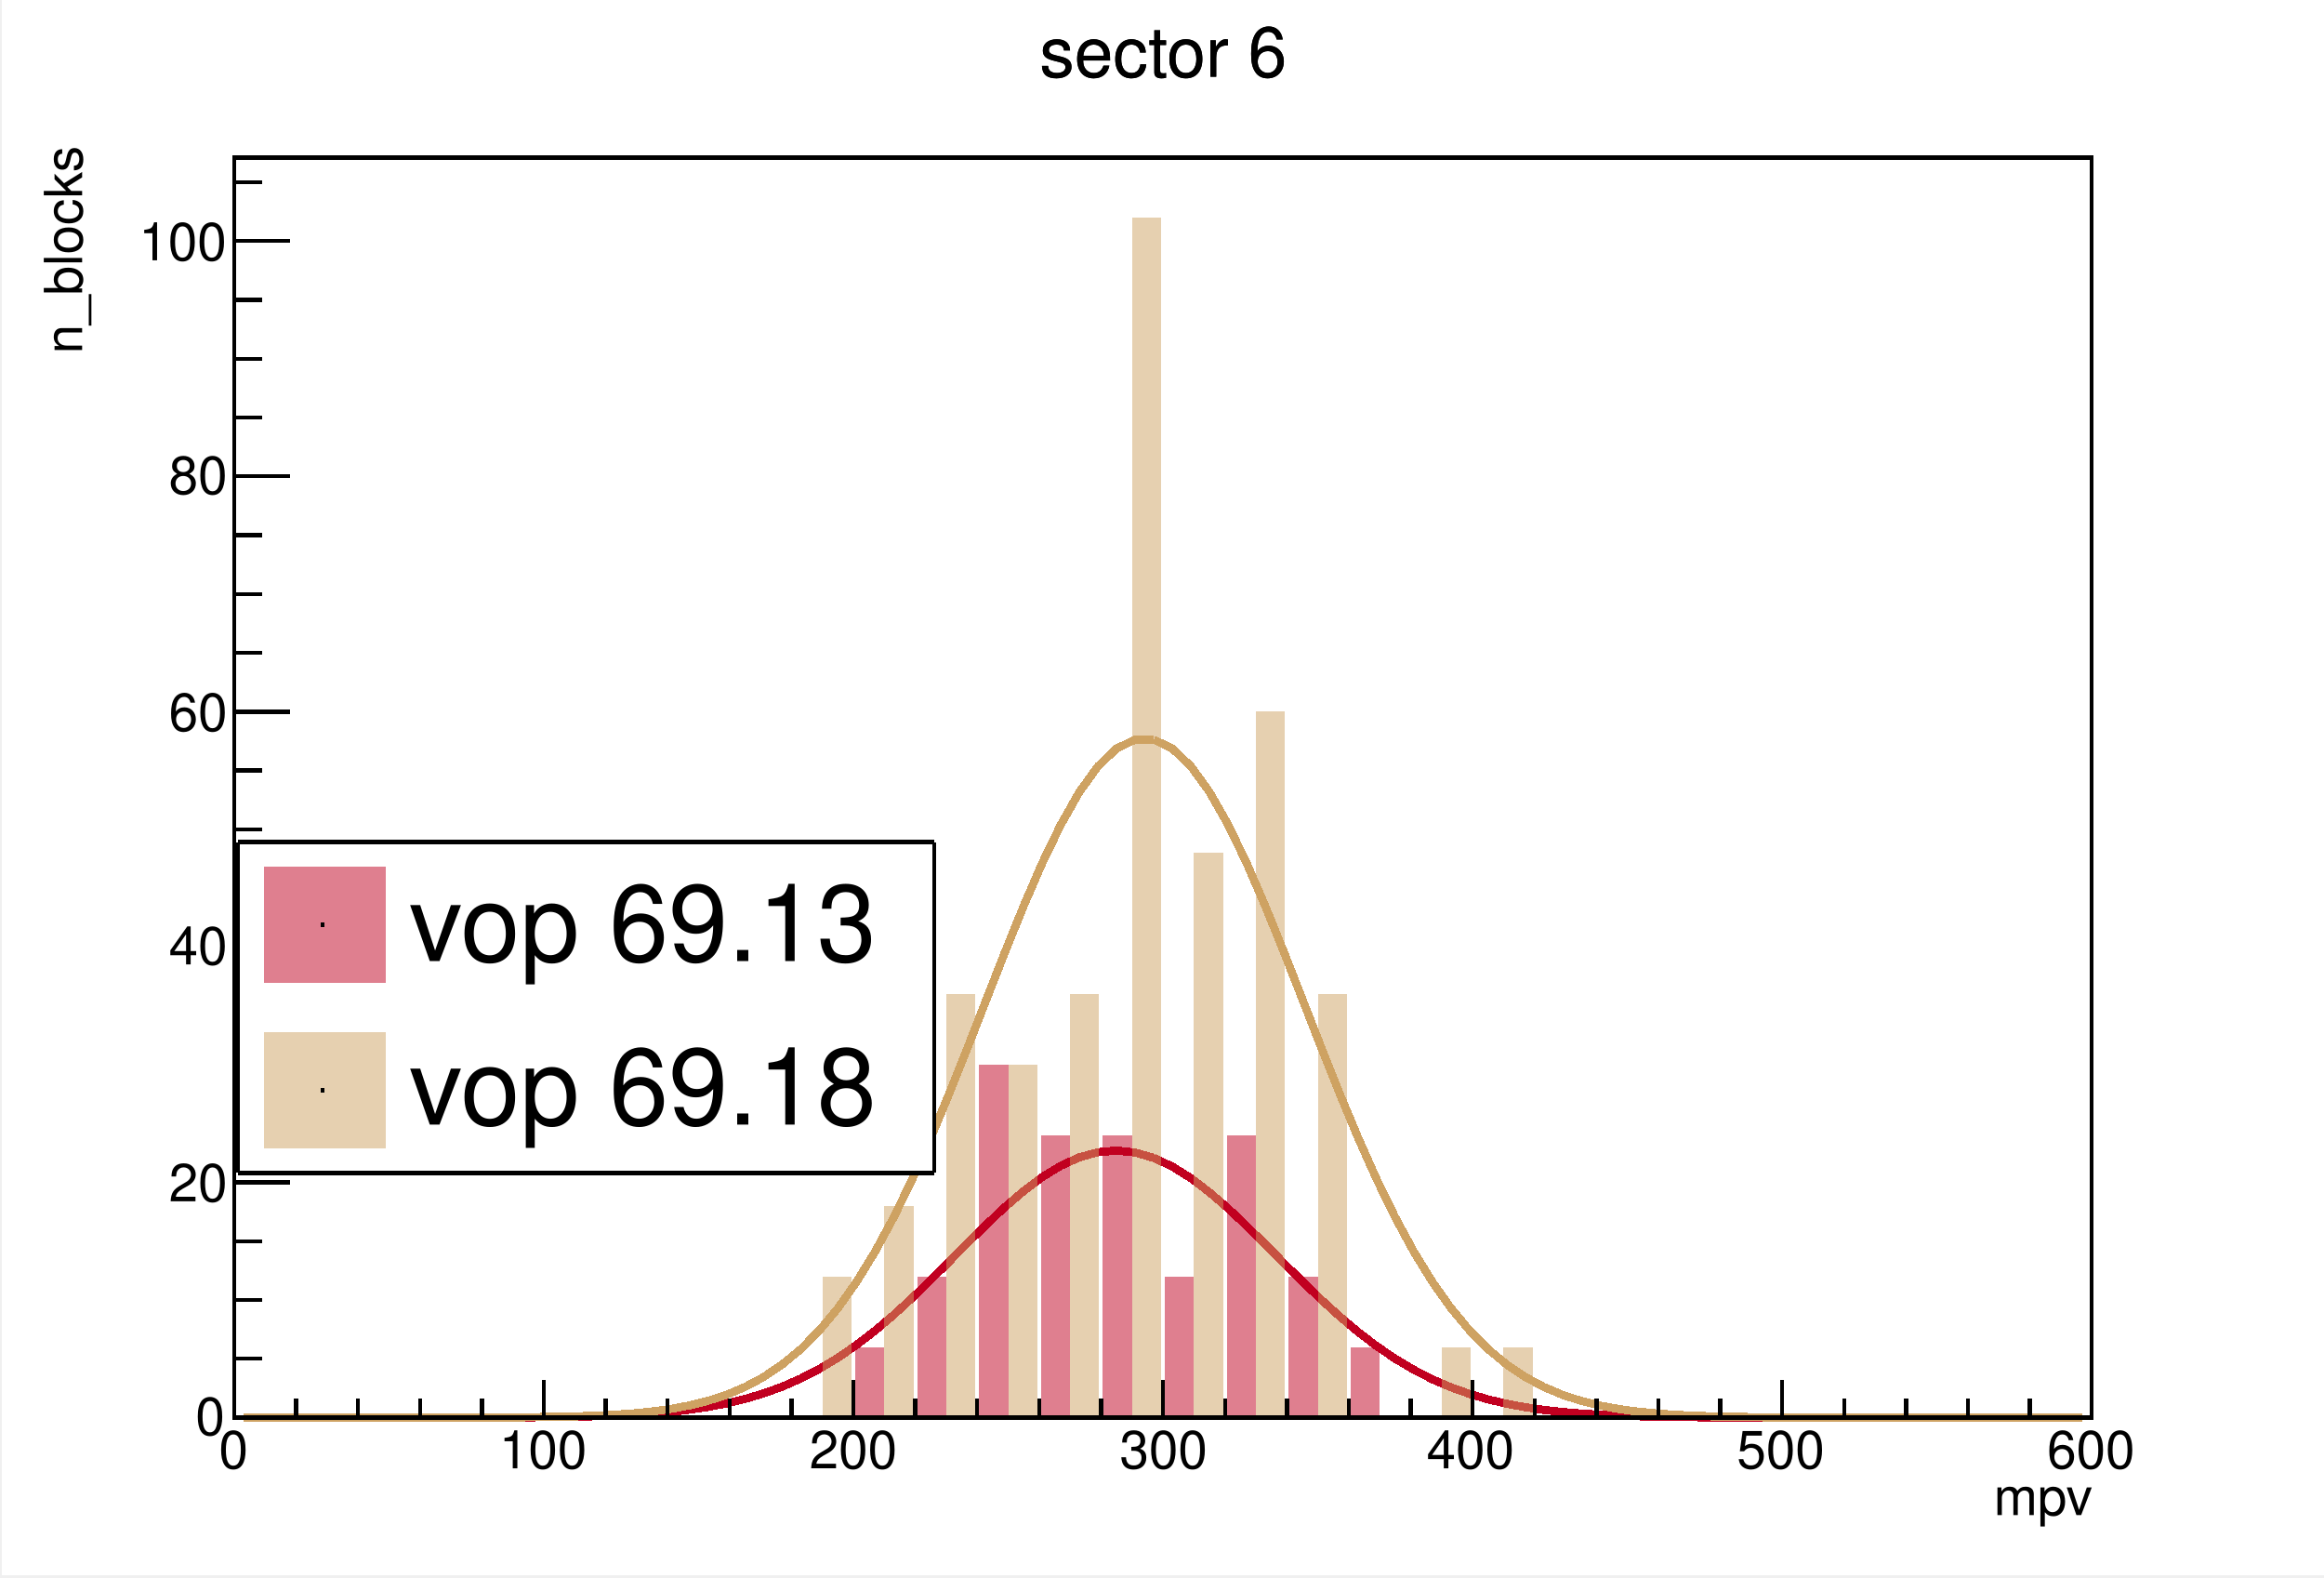
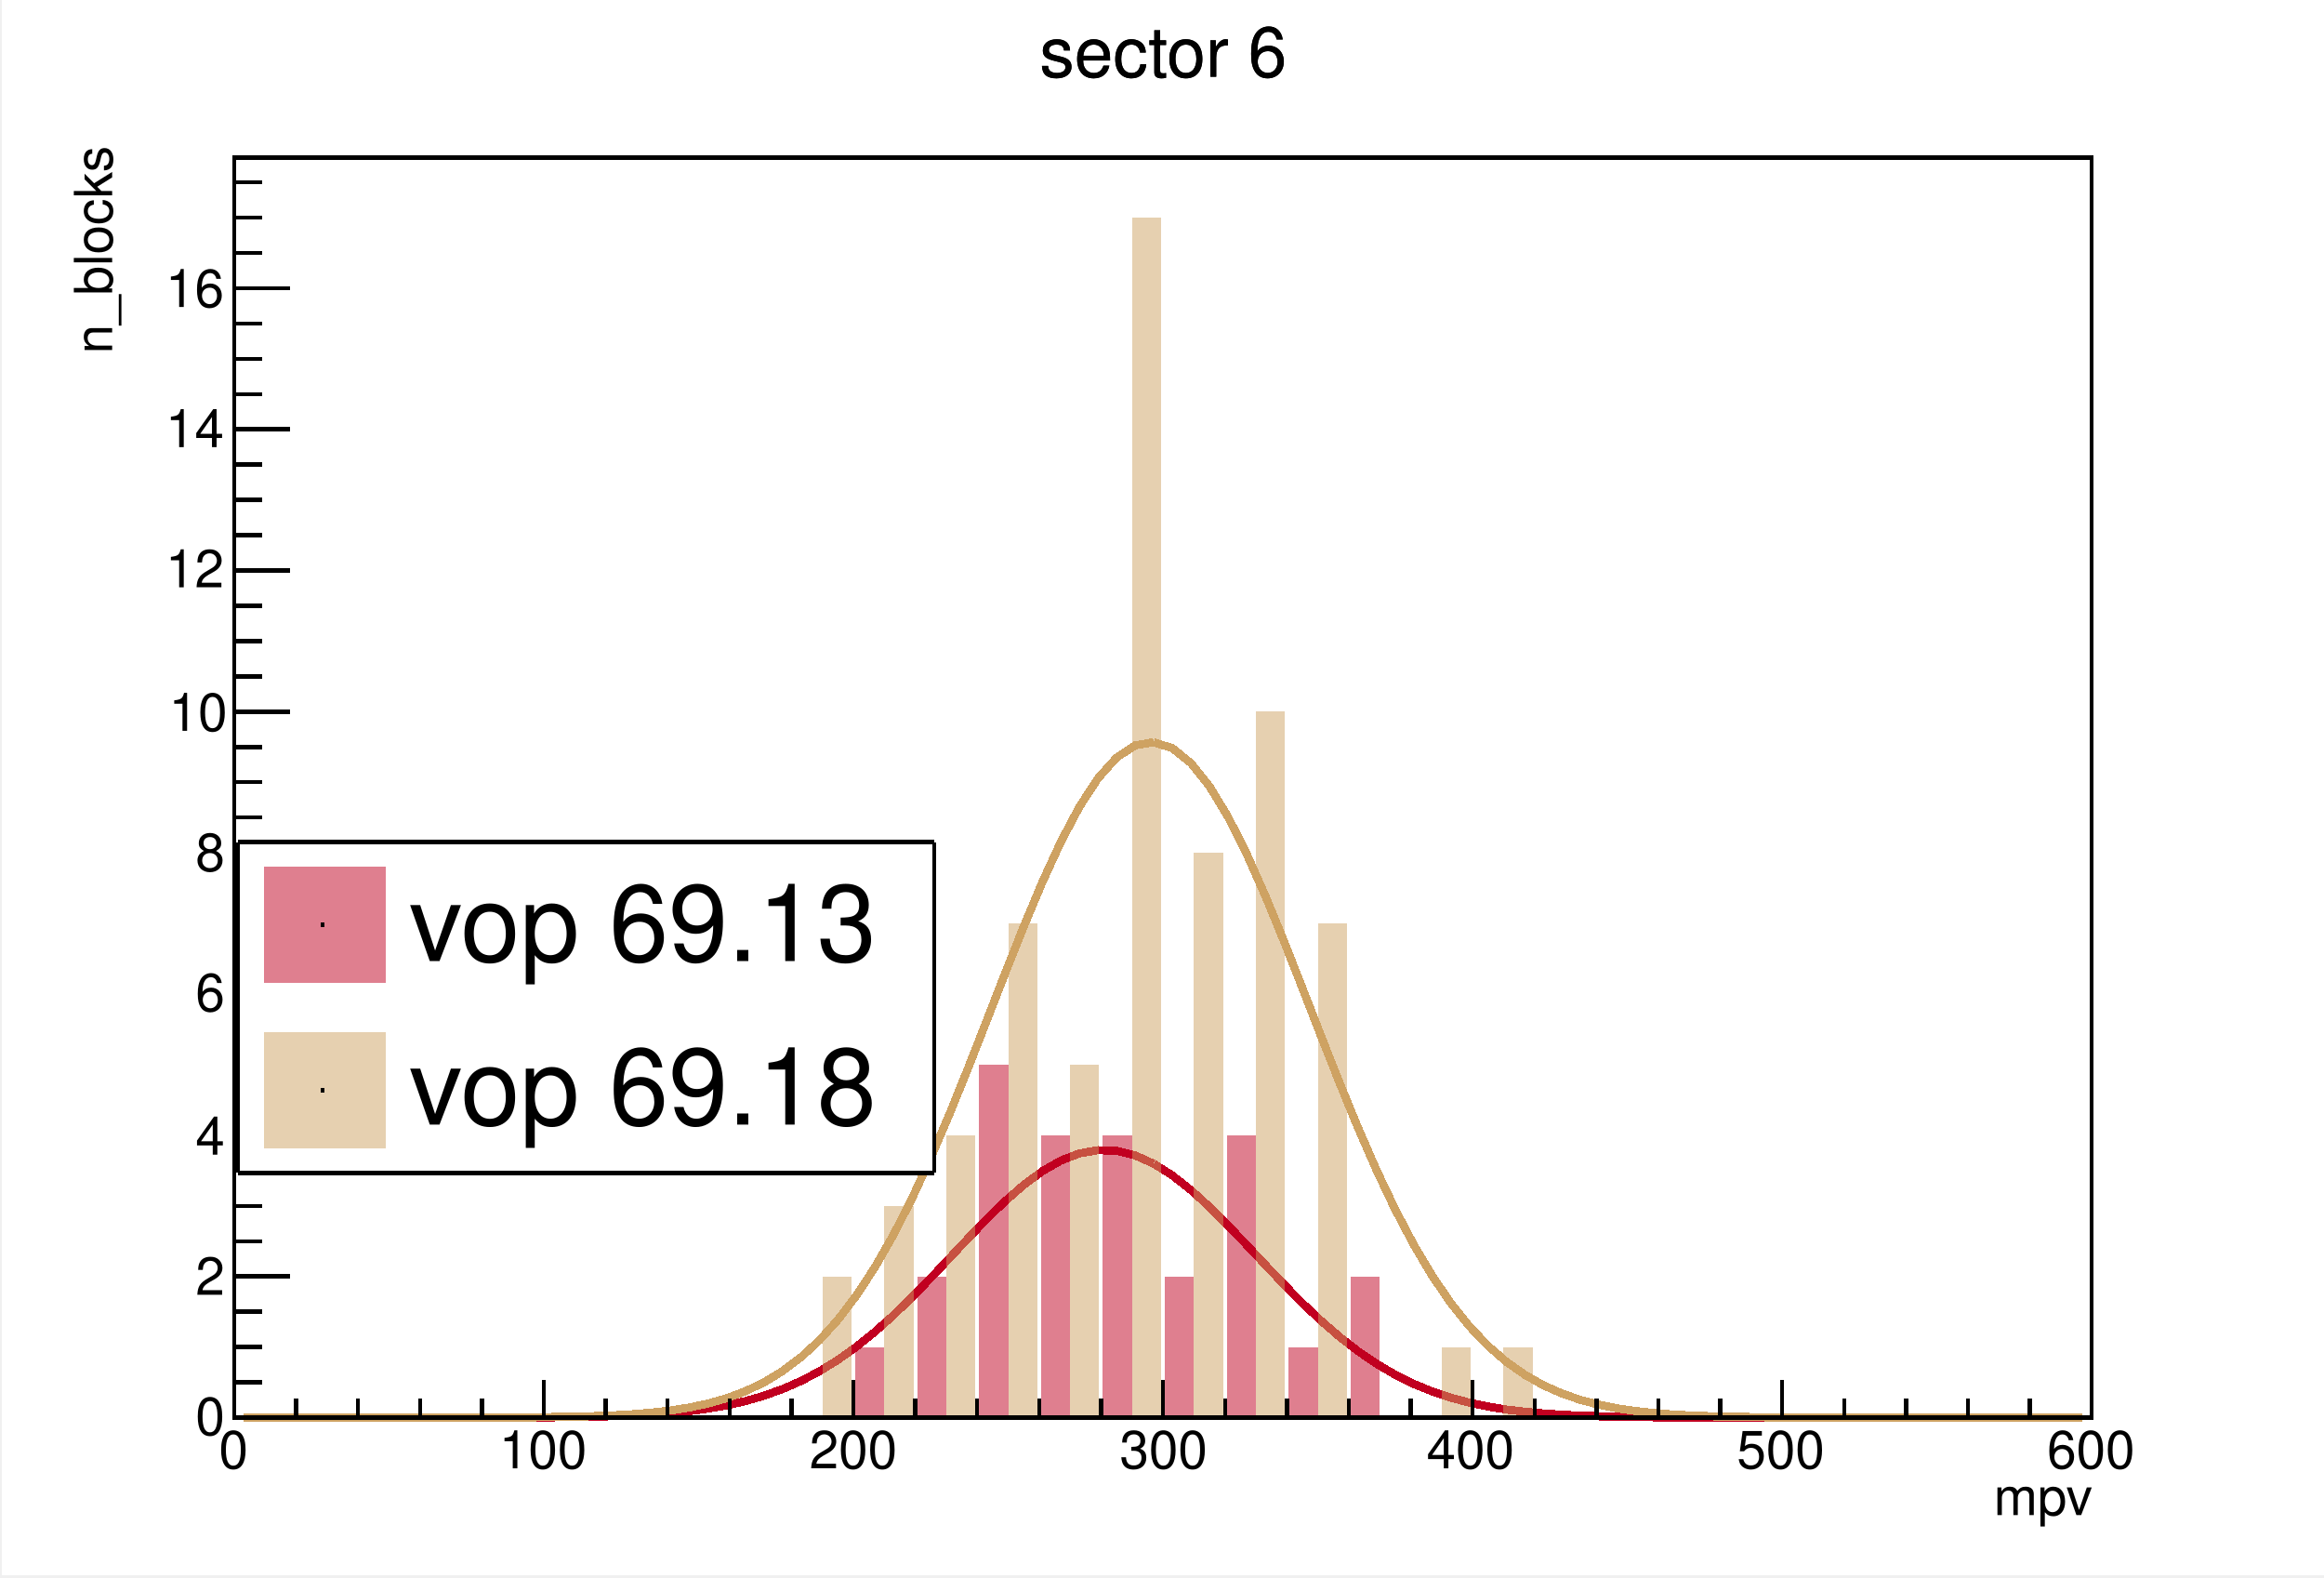
<svg xmlns="http://www.w3.org/2000/svg" width="567.429" height="384.969" viewBox="0 0 567.429 384.969" shape-rendering="crispEdges">
  <defs>
</defs>
  <rect x="0.5" y="0" width="566.929" height="384.469" fill="white" />
  <rect x="57.193" y="38.447" width="453.543" height="307.575" fill="white" />
  <rect x="57.193" y="38.447" width="453.543" height="307.575" fill="none" stroke="black" />
  <path d="M57.193,346.022h 453.543" fill="none" stroke="#000099" />
  <path d="M57.193,346.022h 453.543" fill="none" stroke="black" />
  <path d="M57.193,336.795v 9.227" fill="none" stroke="black" />
  <path d="M72.311,341.409v 4.614" fill="none" stroke="black" />
  <path d="M87.429,341.409v 4.614" fill="none" stroke="black" />
  <path d="M102.547,341.409v 4.614" fill="none" stroke="black" />
  <path d="M117.665,341.409v 4.614" fill="none" stroke="black" />
  <path d="M132.783,336.795v 9.227" fill="none" stroke="black" />
  <path d="M147.902,341.409v 4.614" fill="none" stroke="black" />
  <path d="M163.02,341.409v 4.614" fill="none" stroke="black" />
  <path d="M178.138,341.409v 4.614" fill="none" stroke="black" />
  <path d="M193.256,341.409v 4.614" fill="none" stroke="black" />
  <path d="M208.374,336.795v 9.227" fill="none" stroke="black" />
  <path d="M223.492,341.409v 4.614" fill="none" stroke="black" />
  <path d="M238.61,341.409v 4.614" fill="none" stroke="black" />
  <path d="M253.728,341.409v 4.614" fill="none" stroke="black" />
  <path d="M268.846,341.409v 4.614" fill="none" stroke="black" />
  <path d="M283.965,336.795v 9.227" fill="none" stroke="black" />
  <path d="M299.083,341.409v 4.614" fill="none" stroke="black" />
  <path d="M314.201,341.409v 4.614" fill="none" stroke="black" />
  <path d="M329.319,341.409v 4.614" fill="none" stroke="black" />
  <path d="M344.437,341.409v 4.614" fill="none" stroke="black" />
  <path d="M359.555,336.795v 9.227" fill="none" stroke="black" />
  <path d="M374.673,341.409v 4.614" fill="none" stroke="black" />
  <path d="M389.791,341.409v 4.614" fill="none" stroke="black" />
  <path d="M404.909,341.409v 4.614" fill="none" stroke="black" />
  <path d="M420.028,341.409v 4.614" fill="none" stroke="black" />
  <path d="M435.146,336.795v 9.227" fill="none" stroke="black" />
  <path d="M450.264,341.409v 4.614" fill="none" stroke="black" />
  <path d="M465.382,341.409v 4.614" fill="none" stroke="black" />
  <path d="M480.5,341.409v 4.614" fill="none" stroke="black" />
  <path d="M495.618,341.409v 4.614" fill="none" stroke="black" />
  <path d="M510.736,336.795v 9.227" fill="none" stroke="black" />
  <text xml:space="preserve" x="53.446" y="358.403" fill="black" font-size="12.845" font-family="Helvetica">0</text>
  <text xml:space="preserve" x="121.868" y="358.403" fill="black" font-size="12.845" font-family="Helvetica">100</text>
  <text xml:space="preserve" x="197.622" y="358.403" fill="black" font-size="12.845" font-family="Helvetica">200</text>
  <text xml:space="preserve" x="273.375" y="358.403" fill="black" font-size="12.845" font-family="Helvetica">300</text>
  <text xml:space="preserve" x="348.314" y="358.403" fill="black" font-size="12.845" font-family="Helvetica">400</text>
  <text xml:space="preserve" x="424.068" y="358.403" fill="black" font-size="12.845" font-family="Helvetica">500</text>
  <text xml:space="preserve" x="499.821" y="358.403" fill="black" font-size="12.845" font-family="Helvetica">600</text>
  <text xml:space="preserve" x="486.788" y="369.807" fill="black" font-size="12.845" font-family="Helvetica">mpv</text>
  <path d="M57.193,346.022v -307.575" fill="none" stroke="black" />
  <path d="M70.799,346.022h -13.606" fill="none" stroke="black" />
-   <path d="M63.996,331.663h -6.803" fill="none" stroke="black" />
-   <path d="M63.996,317.304h -6.803" fill="none" stroke="black" />
+   <path d="M63.996,337.407h -6.803" fill="none" stroke="black" />
+   <path d="M63.996,328.791h -6.803" fill="none" stroke="black" />
+   <path d="M63.996,320.176h -6.803" fill="none" stroke="black" />
+   <path d="M70.799,311.56h -13.606" fill="none" stroke="black" />
  <path d="M63.996,302.944h -6.803" fill="none" stroke="black" />
-   <path d="M70.799,288.585h -13.606" fill="none" stroke="black" />
-   <path d="M63.996,274.226h -6.803" fill="none" stroke="black" />
+   <path d="M63.996,294.329h -6.803" fill="none" stroke="black" />
+   <path d="M63.996,285.713h -6.803" fill="none" stroke="black" />
+   <path d="M70.799,277.098h -13.606" fill="none" stroke="black" />
+   <path d="M63.996,268.482h -6.803" fill="none" stroke="black" />
  <path d="M63.996,259.867h -6.803" fill="none" stroke="black" />
-   <path d="M63.996,245.507h -6.803" fill="none" stroke="black" />
-   <path d="M70.799,231.148h -13.606" fill="none" stroke="black" />
+   <path d="M63.996,251.251h -6.803" fill="none" stroke="black" />
+   <path d="M70.799,242.636h -13.606" fill="none" stroke="black" />
+   <path d="M63.996,234.02h -6.803" fill="none" stroke="black" />
+   <path d="M63.996,225.404h -6.803" fill="none" stroke="black" />
  <path d="M63.996,216.789h -6.803" fill="none" stroke="black" />
-   <path d="M63.996,202.43h -6.803" fill="none" stroke="black" />
-   <path d="M63.996,188.07h -6.803" fill="none" stroke="black" />
+   <path d="M70.799,208.173h -13.606" fill="none" stroke="black" />
+   <path d="M63.996,199.558h -6.803" fill="none" stroke="black" />
+   <path d="M63.996,190.942h -6.803" fill="none" stroke="black" />
+   <path d="M63.996,182.327h -6.803" fill="none" stroke="black" />
  <path d="M70.799,173.711h -13.606" fill="none" stroke="black" />
-   <path d="M63.996,159.352h -6.803" fill="none" stroke="black" />
-   <path d="M63.996,144.993h -6.803" fill="none" stroke="black" />
+   <path d="M63.996,165.096h -6.803" fill="none" stroke="black" />
+   <path d="M63.996,156.48h -6.803" fill="none" stroke="black" />
+   <path d="M63.996,147.864h -6.803" fill="none" stroke="black" />
+   <path d="M70.799,139.249h -13.606" fill="none" stroke="black" />
  <path d="M63.996,130.633h -6.803" fill="none" stroke="black" />
-   <path d="M70.799,116.274h -13.606" fill="none" stroke="black" />
-   <path d="M63.996,101.915h -6.803" fill="none" stroke="black" />
+   <path d="M63.996,122.018h -6.803" fill="none" stroke="black" />
+   <path d="M63.996,113.402h -6.803" fill="none" stroke="black" />
+   <path d="M70.799,104.787h -13.606" fill="none" stroke="black" />
+   <path d="M63.996,96.171h -6.803" fill="none" stroke="black" />
  <path d="M63.996,87.556h -6.803" fill="none" stroke="black" />
-   <path d="M63.996,73.196h -6.803" fill="none" stroke="black" />
-   <path d="M70.799,58.837h -13.606" fill="none" stroke="black" />
-   <path d="M70.799,58.837h -13.606" fill="none" stroke="black" />
+   <path d="M63.996,78.94h -6.803" fill="none" stroke="black" />
+   <path d="M70.799,70.325h -13.606" fill="none" stroke="black" />
+   <path d="M70.799,70.325h -13.606" fill="none" stroke="black" />
+   <path d="M63.996,61.709h -6.803" fill="none" stroke="black" />
+   <path d="M63.996,53.093h -6.803" fill="none" stroke="black" />
  <path d="M63.996,44.478h -6.803" fill="none" stroke="black" />
  <text xml:space="preserve" x="47.744" y="350.258" fill="black" font-size="12.845" font-family="Helvetica">0</text>
-   <text xml:space="preserve" x="41.228" y="293.239" fill="black" font-size="12.845" font-family="Helvetica">20</text>
-   <text xml:space="preserve" x="41.228" y="235.406" fill="black" font-size="12.845" font-family="Helvetica">40</text>
-   <text xml:space="preserve" x="41.228" y="178.387" fill="black" font-size="12.845" font-family="Helvetica">60</text>
-   <text xml:space="preserve" x="41.228" y="120.554" fill="black" font-size="12.845" font-family="Helvetica">80</text>
-   <text xml:space="preserve" x="33.897" y="63.535" fill="black" font-size="12.845" font-family="Helvetica">100</text>
-   <g transform="rotate(-90,20.0493,86.3427)">
-     <text xml:space="preserve" x="20.049" y="86.343" fill="black" font-size="12.845" font-family="Helvetica">n_blocks</text>
+   <text xml:space="preserve" x="47.744" y="316.047" fill="black" font-size="12.845" font-family="Helvetica">2</text>
+   <text xml:space="preserve" x="47.744" y="281.835" fill="black" font-size="12.845" font-family="Helvetica">4</text>
+   <text xml:space="preserve" x="47.744" y="246.81" fill="black" font-size="12.845" font-family="Helvetica">6</text>
+   <text xml:space="preserve" x="47.744" y="212.598" fill="black" font-size="12.845" font-family="Helvetica">8</text>
+   <text xml:space="preserve" x="41.228" y="178.387" fill="black" font-size="12.845" font-family="Helvetica">10</text>
+   <text xml:space="preserve" x="40.413" y="143.361" fill="black" font-size="12.845" font-family="Helvetica">12</text>
+   <text xml:space="preserve" x="40.413" y="109.15" fill="black" font-size="12.845" font-family="Helvetica">14</text>
+   <text xml:space="preserve" x="40.413" y="74.939" fill="black" font-size="12.845" font-family="Helvetica">16</text>
+   <g transform="rotate(-90,27.3803,86.3427)">
+     <text xml:space="preserve" x="27.38" y="86.343" fill="black" font-size="12.845" font-family="Helvetica">n_blocks</text>
  </g>
  <text xml:space="preserve" x="253.826" y="18.735" fill="black" font-size="16.99" font-family="Helvetica">sector 6</text>
  <rect x="57.647" y="346.022" width="7.106" height="0" fill="#c10020" fill-opacity="0.50" stroke-opacity="0.50" />
  <rect x="72.765" y="346.022" width="7.106" height="0" fill="#c10020" fill-opacity="0.50" stroke-opacity="0.50" />
  <rect x="87.883" y="346.022" width="7.106" height="0" fill="#c10020" fill-opacity="0.50" stroke-opacity="0.50" />
  <rect x="103.001" y="346.022" width="7.106" height="0" fill="#c10020" fill-opacity="0.50" stroke-opacity="0.50" />
  <rect x="118.119" y="346.022" width="7.106" height="0" fill="#c10020" fill-opacity="0.50" stroke-opacity="0.50" />
  <rect x="133.237" y="346.022" width="7.106" height="0" fill="#c10020" fill-opacity="0.50" stroke-opacity="0.50" />
  <rect x="148.355" y="346.022" width="7.106" height="0" fill="#c10020" fill-opacity="0.50" stroke-opacity="0.50" />
  <rect x="163.473" y="346.022" width="7.106" height="0" fill="#c10020" fill-opacity="0.50" stroke-opacity="0.50" />
  <rect x="178.591" y="346.022" width="7.106" height="0" fill="#c10020" fill-opacity="0.50" stroke-opacity="0.50" />
  <rect x="193.709" y="346.022" width="7.106" height="0" fill="#c10020" fill-opacity="0.50" stroke-opacity="0.50" />
  <rect x="208.828" y="328.791" width="7.106" height="17.231" fill="#c10020" fill-opacity="0.50" stroke-opacity="0.50" />
  <rect x="223.946" y="311.56" width="7.106" height="34.462" fill="#c10020" fill-opacity="0.50" stroke-opacity="0.50" />
  <rect x="239.064" y="259.867" width="7.106" height="86.156" fill="#c10020" fill-opacity="0.50" stroke-opacity="0.50" />
  <rect x="254.182" y="277.098" width="7.106" height="68.924" fill="#c10020" fill-opacity="0.50" stroke-opacity="0.50" />
  <rect x="269.3" y="277.098" width="7.106" height="68.924" fill="#c10020" fill-opacity="0.50" stroke-opacity="0.50" />
  <rect x="284.418" y="311.56" width="7.106" height="34.462" fill="#c10020" fill-opacity="0.50" stroke-opacity="0.50" />
  <rect x="299.536" y="277.098" width="7.106" height="68.924" fill="#c10020" fill-opacity="0.50" stroke-opacity="0.50" />
-   <rect x="314.654" y="311.56" width="7.106" height="34.462" fill="#c10020" fill-opacity="0.50" stroke-opacity="0.50" />
-   <rect x="329.772" y="328.791" width="7.106" height="17.231" fill="#c10020" fill-opacity="0.50" stroke-opacity="0.50" />
+   <rect x="314.654" y="328.791" width="7.106" height="17.231" fill="#c10020" fill-opacity="0.50" stroke-opacity="0.50" />
+   <rect x="329.772" y="311.56" width="7.106" height="34.462" fill="#c10020" fill-opacity="0.50" stroke-opacity="0.50" />
  <rect x="344.891" y="346.022" width="7.106" height="0" fill="#c10020" fill-opacity="0.50" stroke-opacity="0.50" />
  <rect x="360.009" y="346.022" width="7.106" height="0" fill="#c10020" fill-opacity="0.50" stroke-opacity="0.50" />
  <rect x="375.127" y="346.022" width="7.106" height="0" fill="#c10020" fill-opacity="0.50" stroke-opacity="0.50" />
  <rect x="390.245" y="346.022" width="7.106" height="0" fill="#c10020" fill-opacity="0.50" stroke-opacity="0.50" />
  <rect x="405.363" y="346.022" width="7.106" height="0" fill="#c10020" fill-opacity="0.50" stroke-opacity="0.50" />
  <rect x="420.481" y="346.022" width="7.106" height="0" fill="#c10020" fill-opacity="0.50" stroke-opacity="0.50" />
  <rect x="435.599" y="346.022" width="7.106" height="0" fill="#c10020" fill-opacity="0.50" stroke-opacity="0.50" />
  <rect x="450.717" y="346.022" width="7.106" height="0" fill="#c10020" fill-opacity="0.50" stroke-opacity="0.50" />
  <rect x="465.835" y="346.022" width="7.106" height="0" fill="#c10020" fill-opacity="0.50" stroke-opacity="0.50" />
  <rect x="480.954" y="346.022" width="7.106" height="0" fill="#c10020" fill-opacity="0.50" stroke-opacity="0.50" />
  <rect x="496.072" y="346.022" width="7.106" height="0" fill="#c10020" fill-opacity="0.50" stroke-opacity="0.50" />
-   <path d="M59.461,346.022h 58.961l 4.535, -0.046l 4.535, -0.025l 4.535, -0.037l 4.535, -0.054l 4.535, -0.078l 4.535, -0.111l 4.535, -0.156l 4.535, -0.215l 4.535, -0.293l 4.535, -0.392l 4.535,  -0.518l 4.535, -0.674l 4.535, -0.863l 4.535, -1.089l 4.535, -1.352l 4.535, -1.652l 4.535, -1.986l 4.535, -2.347l 4.535, -2.728l 4.535, -3.116l 4.535, -3.494l 4.535, -3.845l 4.535, -4.149l 4.535,  -4.383l 4.535, -4.527l 4.535, -4.563l 4.535, -4.474l 4.535, -4.252l 4.535, -3.891l 4.535, -3.395l 4.535, -2.776l 4.535, -2.053l 4.535, -1.25l 4.535, -0.397l 4.535, 0.471l 4.535, 1.32" fill="none" stroke="#c10020" stroke-width="2" />
-   <path d="M281.697,282.631l 4.535, 2.118l 4.535, 2.833l 4.535, 3.442l 4.535, 3.926l 4.535, 4.276l 4.535, 4.487l 4.535, 4.565l 4.535, 4.519l 4.535, 4.366l 4.535, 4.125l 4.535, 3.817l 4.535, 3.463l 4.535,  3.083l 4.535, 2.695l 4.535, 2.316l 4.535, 1.956l 4.535, 1.625l 4.535, 1.328l 4.535, 1.068l 4.535, 0.846l 4.535, 0.66l 4.535, 0.506l 4.535, 0.383l 4.535, 0.285l 4.535, 0.209l 4.535, 0.151l  4.535, 0.108l 4.535, 0.076l 4.535, 0.052l 4.535, 0.036l 4.535, 0.024l 4.535, 0.044h 77.102" fill="none" stroke="#c10020" stroke-width="2" />
+   <path d="M59.461,346.022h 63.496l 4.535, -0.043l 4.535, -0.025l 4.535, -0.038l 4.535, -0.057l 4.535, -0.084l 4.535, -0.122l 4.535, -0.173l 4.535, -0.243l 4.535, -0.336l 4.535, -0.455l 4.535,  -0.608l 4.535, -0.797l 4.535, -1.028l 4.535, -1.302l 4.535, -1.62l 4.535, -1.981l 4.535, -2.377l 4.535, -2.799l 4.535, -3.233l 4.535, -3.659l 4.535, -4.055l 4.535, -4.396l 4.535, -4.656l 4.535,  -4.807l 4.535, -4.827l 4.535, -4.698l 4.535, -4.409l 4.535, -3.956l 4.535, -3.348l 4.535, -2.601l 4.535, -1.744l 4.535, -0.811l 4.535, 0.159l 4.535, 1.121l 4.535, 2.034" fill="none" stroke="#c10020" stroke-width="2" />
+   <path d="M281.697,284.049l 4.535, 2.858l 4.535, 3.562l 4.535, 4.121l 4.535, 4.521l 4.535, 4.758l 4.535, 4.836l 4.535, 4.771l 4.535, 4.582l 4.535, 4.293l 4.535, 3.931l 4.535, 3.522l 4.535, 3.091l 4.535,  2.659l 4.535, 2.244l 4.535, 1.859l 4.535, 1.512l 4.535, 1.208l 4.535, 0.948l 4.535, 0.731l 4.535, 0.554l 4.535, 0.413l 4.535, 0.303l 4.535, 0.218l 4.535, 0.155l 4.535, 0.108l 4.535,  0.074l 4.535, 0.05l 4.535, 0.033l 4.535, 0.022l 4.535, 0.037h 86.173" fill="none" stroke="#c10020" stroke-width="2" />
  <path d="M503.933,346.022h 4.535" fill="none" stroke="#c10020" stroke-width="2" />
  <rect x="64.752" y="346.022" width="7.106" height="0" fill="#cea262" fill-opacity="0.50" stroke-opacity="0.50" />
  <rect x="79.87" y="346.022" width="7.106" height="0" fill="#cea262" fill-opacity="0.50" stroke-opacity="0.50" />
  <rect x="94.988" y="346.022" width="7.106" height="0" fill="#cea262" fill-opacity="0.50" stroke-opacity="0.50" />
  <rect x="110.106" y="346.022" width="7.106" height="0" fill="#cea262" fill-opacity="0.50" stroke-opacity="0.50" />
  <rect x="125.224" y="346.022" width="7.106" height="0" fill="#cea262" fill-opacity="0.50" stroke-opacity="0.50" />
  <rect x="140.343" y="346.022" width="7.106" height="0" fill="#cea262" fill-opacity="0.50" stroke-opacity="0.50" />
  <rect x="155.461" y="346.022" width="7.106" height="0" fill="#cea262" fill-opacity="0.50" stroke-opacity="0.50" />
  <rect x="170.579" y="346.022" width="7.106" height="0" fill="#cea262" fill-opacity="0.50" stroke-opacity="0.50" />
  <rect x="185.697" y="346.022" width="7.106" height="0" fill="#cea262" fill-opacity="0.50" stroke-opacity="0.50" />
  <rect x="200.815" y="311.56" width="7.106" height="34.462" fill="#cea262" fill-opacity="0.50" stroke-opacity="0.50" />
  <rect x="215.933" y="294.329" width="7.106" height="51.693" fill="#cea262" fill-opacity="0.50" stroke-opacity="0.50" />
-   <rect x="231.051" y="242.636" width="7.106" height="103.387" fill="#cea262" fill-opacity="0.50" stroke-opacity="0.50" />
-   <rect x="246.169" y="259.867" width="7.106" height="86.156" fill="#cea262" fill-opacity="0.50" stroke-opacity="0.50" />
-   <rect x="261.287" y="242.636" width="7.106" height="103.387" fill="#cea262" fill-opacity="0.50" stroke-opacity="0.50" />
+   <rect x="231.051" y="277.098" width="7.106" height="68.924" fill="#cea262" fill-opacity="0.50" stroke-opacity="0.50" />
+   <rect x="246.169" y="225.404" width="7.106" height="120.618" fill="#cea262" fill-opacity="0.50" stroke-opacity="0.50" />
+   <rect x="261.287" y="259.867" width="7.106" height="86.156" fill="#cea262" fill-opacity="0.50" stroke-opacity="0.50" />
  <rect x="276.406" y="53.093" width="7.106" height="292.929" fill="#cea262" fill-opacity="0.50" stroke-opacity="0.50" />
  <rect x="291.524" y="208.173" width="7.106" height="137.849" fill="#cea262" fill-opacity="0.50" stroke-opacity="0.50" />
  <rect x="306.642" y="173.711" width="7.106" height="172.311" fill="#cea262" fill-opacity="0.50" stroke-opacity="0.50" />
-   <rect x="321.76" y="242.636" width="7.106" height="103.387" fill="#cea262" fill-opacity="0.50" stroke-opacity="0.50" />
+   <rect x="321.76" y="225.404" width="7.106" height="120.618" fill="#cea262" fill-opacity="0.50" stroke-opacity="0.50" />
  <rect x="336.878" y="346.022" width="7.106" height="0" fill="#cea262" fill-opacity="0.50" stroke-opacity="0.50" />
  <rect x="351.996" y="328.791" width="7.106" height="17.231" fill="#cea262" fill-opacity="0.50" stroke-opacity="0.50" />
  <rect x="367.114" y="328.791" width="7.106" height="17.231" fill="#cea262" fill-opacity="0.50" stroke-opacity="0.50" />
  <rect x="382.232" y="346.022" width="7.106" height="0" fill="#cea262" fill-opacity="0.50" stroke-opacity="0.50" />
  <rect x="397.35" y="346.022" width="7.106" height="0" fill="#cea262" fill-opacity="0.50" stroke-opacity="0.50" />
  <rect x="412.469" y="346.022" width="7.106" height="0" fill="#cea262" fill-opacity="0.50" stroke-opacity="0.50" />
  <rect x="427.587" y="346.022" width="7.106" height="0" fill="#cea262" fill-opacity="0.50" stroke-opacity="0.50" />
  <rect x="442.705" y="346.022" width="7.106" height="0" fill="#cea262" fill-opacity="0.50" stroke-opacity="0.50" />
  <rect x="457.823" y="346.022" width="7.106" height="0" fill="#cea262" fill-opacity="0.50" stroke-opacity="0.50" />
  <rect x="472.941" y="346.022" width="7.106" height="0" fill="#cea262" fill-opacity="0.50" stroke-opacity="0.50" />
  <rect x="488.059" y="346.022" width="7.106" height="0" fill="#cea262" fill-opacity="0.50" stroke-opacity="0.50" />
  <rect x="503.177" y="346.022" width="7.106" height="0" fill="#cea262" fill-opacity="0.50" stroke-opacity="0.50" />
-   <path d="M59.461,346.022h 54.425l 4.535, -0.036l 4.535, -0.021l 4.535, -0.033l 4.535, -0.05l 4.535, -0.075l 4.535, -0.11l 4.535, -0.161l 4.535, -0.231l 4.535, -0.326l 4.535, -0.455l 4.535,  -0.624l 4.535, -0.844l 4.535, -1.125l 4.535, -1.477l 4.535, -1.91l 4.535, -2.432l 4.535, -3.047l 4.535, -3.759l 4.535, -4.562l 4.535, -5.446l 4.535, -6.394l 4.535, -7.377l 4.535, -8.361l 4.535,  -9.302l 4.535, -10.151l 4.535, -10.855l 4.535, -11.358l 4.535, -11.609l 4.535, -11.564l 4.535, -11.188l 4.535, -10.462l 4.535, -9.385l 4.535, -7.975l 4.535, -6.269l 4.535, -4.323l 4.535, -2.207l 4.535,  -0.003" fill="none" stroke="#cea262" stroke-width="2" />
-   <path d="M281.697,180.516l 4.535, 2.201l 4.535, 4.317l 4.535, 6.264l 4.535, 7.971l 4.535, 9.382l 4.535, 10.459l 4.535, 11.186l 4.535, 11.563l 4.535, 11.61l 4.535, 11.359l 4.535, 10.856l 4.535, 10.153l 4.535,  9.305l 4.535, 8.364l 4.535, 7.38l 4.535, 6.397l 4.535, 5.449l 4.535, 4.565l 4.535, 3.761l 4.535, 3.049l 4.535, 2.433l 4.535, 1.911l 4.535, 1.479l 4.535, 1.126l 4.535, 0.845l 4.535, 0.625l  4.535, 0.455l 4.535, 0.326l 4.535, 0.231l 4.535, 0.161l 4.535, 0.111l 4.535, 0.075l 4.535, 0.05l 4.535, 0.033l 4.535, 0.021l 4.535, 0.036h 58.961" fill="none" stroke="#cea262" stroke-width="2" />
+   <path d="M59.461,346.022h 58.961l 4.535, -0.042l 4.535, -0.025l 4.535, -0.039l 4.535, -0.059l 4.535, -0.088l 4.535, -0.13l 4.535, -0.188l 4.535, -0.269l 4.535, -0.379l 4.535, -0.526l 4.535,  -0.72l 4.535, -0.969l 4.535, -1.285l 4.535, -1.679l 4.535, -2.158l 4.535, -2.731l 4.535, -3.402l 4.535, -4.168l 4.535, -5.024l 4.535, -5.953l 4.535, -6.933l 4.535, -7.931l 4.535, -8.907l 4.535,  -9.813l 4.535, -10.595l 4.535, -11.197l 4.535, -11.564l 4.535, -11.647l 4.535, -11.406l 4.535, -10.816l 4.535, -9.866l 4.535, -8.568l 4.535, -6.952l 4.535, -5.068l 4.535, -2.983l 4.535, -0.779" fill="none" stroke="#cea262" stroke-width="2" />
+   <path d="M281.697,181.162l 4.535, 1.457l 4.535, 3.634l 4.535, 5.665l 4.535, 7.474l 4.535, 8.998l 4.535, 10.193l 4.535, 11.033l 4.535, 11.516l 4.535, 11.654l 4.535, 11.48l 4.535, 11.036l 4.535, 10.373l 4.535,  9.548l 4.535, 8.616l 4.535, 7.628l 4.535, 6.631l 4.535, 5.664l 4.535, 4.755l 4.535, 3.925l 4.535, 3.188l 4.535, 2.547l 4.535, 2.003l 4.535, 1.55l 4.535, 1.182l 4.535, 0.887l 4.535, 0.656l  4.535, 0.477l 4.535, 0.342l 4.535, 0.242l 4.535, 0.168l 4.535, 0.116l 4.535, 0.078l 4.535, 0.052l 4.535, 0.034l 4.535, 0.022l 4.535, 0.037h 58.961" fill="none" stroke="#cea262" stroke-width="2" />
  <path d="M503.933,346.022h 4.535" fill="none" stroke="#cea262" stroke-width="2" />
  <path d="M57.193,346.022h 453.543" fill="none" stroke="black" />
  <path d="M57.193,336.795v 9.227" fill="none" stroke="black" />
  <path d="M72.311,341.409v 4.614" fill="none" stroke="black" />
  <path d="M87.429,341.409v 4.614" fill="none" stroke="black" />
  <path d="M102.547,341.409v 4.614" fill="none" stroke="black" />
  <path d="M117.665,341.409v 4.614" fill="none" stroke="black" />
  <path d="M132.783,336.795v 9.227" fill="none" stroke="black" />
  <path d="M147.902,341.409v 4.614" fill="none" stroke="black" />
  <path d="M163.02,341.409v 4.614" fill="none" stroke="black" />
  <path d="M178.138,341.409v 4.614" fill="none" stroke="black" />
  <path d="M193.256,341.409v 4.614" fill="none" stroke="black" />
  <path d="M208.374,336.795v 9.227" fill="none" stroke="black" />
  <path d="M223.492,341.409v 4.614" fill="none" stroke="black" />
  <path d="M238.61,341.409v 4.614" fill="none" stroke="black" />
  <path d="M253.728,341.409v 4.614" fill="none" stroke="black" />
  <path d="M268.846,341.409v 4.614" fill="none" stroke="black" />
  <path d="M283.965,336.795v 9.227" fill="none" stroke="black" />
  <path d="M299.083,341.409v 4.614" fill="none" stroke="black" />
  <path d="M314.201,341.409v 4.614" fill="none" stroke="black" />
  <path d="M329.319,341.409v 4.614" fill="none" stroke="black" />
  <path d="M344.437,341.409v 4.614" fill="none" stroke="black" />
  <path d="M359.555,336.795v 9.227" fill="none" stroke="black" />
  <path d="M374.673,341.409v 4.614" fill="none" stroke="black" />
  <path d="M389.791,341.409v 4.614" fill="none" stroke="black" />
  <path d="M404.909,341.409v 4.614" fill="none" stroke="black" />
  <path d="M420.028,341.409v 4.614" fill="none" stroke="black" />
  <path d="M435.146,336.795v 9.227" fill="none" stroke="black" />
  <path d="M450.264,341.409v 4.614" fill="none" stroke="black" />
  <path d="M465.382,341.409v 4.614" fill="none" stroke="black" />
  <path d="M480.5,341.409v 4.614" fill="none" stroke="black" />
  <path d="M495.618,341.409v 4.614" fill="none" stroke="black" />
  <path d="M510.736,336.795v 9.227" fill="none" stroke="black" />
  <path d="M57.193,346.022v -307.575" fill="none" stroke="black" />
  <path d="M70.799,346.022h -13.606" fill="none" stroke="black" />
-   <path d="M63.996,331.663h -6.803" fill="none" stroke="black" />
-   <path d="M63.996,317.304h -6.803" fill="none" stroke="black" />
+   <path d="M63.996,337.407h -6.803" fill="none" stroke="black" />
+   <path d="M63.996,328.791h -6.803" fill="none" stroke="black" />
+   <path d="M63.996,320.176h -6.803" fill="none" stroke="black" />
+   <path d="M70.799,311.56h -13.606" fill="none" stroke="black" />
  <path d="M63.996,302.944h -6.803" fill="none" stroke="black" />
-   <path d="M70.799,288.585h -13.606" fill="none" stroke="black" />
-   <path d="M63.996,274.226h -6.803" fill="none" stroke="black" />
+   <path d="M63.996,294.329h -6.803" fill="none" stroke="black" />
+   <path d="M63.996,285.713h -6.803" fill="none" stroke="black" />
+   <path d="M70.799,277.098h -13.606" fill="none" stroke="black" />
+   <path d="M63.996,268.482h -6.803" fill="none" stroke="black" />
  <path d="M63.996,259.867h -6.803" fill="none" stroke="black" />
-   <path d="M63.996,245.507h -6.803" fill="none" stroke="black" />
-   <path d="M70.799,231.148h -13.606" fill="none" stroke="black" />
+   <path d="M63.996,251.251h -6.803" fill="none" stroke="black" />
+   <path d="M70.799,242.636h -13.606" fill="none" stroke="black" />
+   <path d="M63.996,234.02h -6.803" fill="none" stroke="black" />
+   <path d="M63.996,225.404h -6.803" fill="none" stroke="black" />
  <path d="M63.996,216.789h -6.803" fill="none" stroke="black" />
-   <path d="M63.996,202.43h -6.803" fill="none" stroke="black" />
-   <path d="M63.996,188.07h -6.803" fill="none" stroke="black" />
+   <path d="M70.799,208.173h -13.606" fill="none" stroke="black" />
+   <path d="M63.996,199.558h -6.803" fill="none" stroke="black" />
+   <path d="M63.996,190.942h -6.803" fill="none" stroke="black" />
+   <path d="M63.996,182.327h -6.803" fill="none" stroke="black" />
  <path d="M70.799,173.711h -13.606" fill="none" stroke="black" />
-   <path d="M63.996,159.352h -6.803" fill="none" stroke="black" />
-   <path d="M63.996,144.993h -6.803" fill="none" stroke="black" />
+   <path d="M63.996,165.096h -6.803" fill="none" stroke="black" />
+   <path d="M63.996,156.48h -6.803" fill="none" stroke="black" />
+   <path d="M63.996,147.864h -6.803" fill="none" stroke="black" />
+   <path d="M70.799,139.249h -13.606" fill="none" stroke="black" />
  <path d="M63.996,130.633h -6.803" fill="none" stroke="black" />
-   <path d="M70.799,116.274h -13.606" fill="none" stroke="black" />
-   <path d="M63.996,101.915h -6.803" fill="none" stroke="black" />
+   <path d="M63.996,122.018h -6.803" fill="none" stroke="black" />
+   <path d="M63.996,113.402h -6.803" fill="none" stroke="black" />
+   <path d="M70.799,104.787h -13.606" fill="none" stroke="black" />
+   <path d="M63.996,96.171h -6.803" fill="none" stroke="black" />
  <path d="M63.996,87.556h -6.803" fill="none" stroke="black" />
-   <path d="M63.996,73.196h -6.803" fill="none" stroke="black" />
-   <path d="M70.799,58.837h -13.606" fill="none" stroke="black" />
-   <path d="M70.799,58.837h -13.606" fill="none" stroke="black" />
+   <path d="M63.996,78.94h -6.803" fill="none" stroke="black" />
+   <path d="M70.799,70.325h -13.606" fill="none" stroke="black" />
+   <path d="M70.799,70.325h -13.606" fill="none" stroke="black" />
+   <path d="M63.996,61.709h -6.803" fill="none" stroke="black" />
+   <path d="M63.996,53.093h -6.803" fill="none" stroke="black" />
  <path d="M63.996,44.478h -6.803" fill="none" stroke="black" />
  <rect x="58.014" y="205.568" width="170.079" height="80.739" fill="white" />
  <path d="M58.014,286.307h 170.079" fill="none" stroke="black" />
  <path d="M228.093,286.307v -80.739" fill="none" stroke="black" />
  <path d="M228.093,205.568h -170.079" fill="none" stroke="black" />
  <path d="M58.014,205.568v 80.739" fill="none" stroke="black" />
  <text xml:space="preserve" x="99.876" y="234.591" fill="black" font-size="26.08" font-family="Helvetica">vop 69.13</text>
  <path d="M64.392,239.882h 29.764v -28.259h -29.764z" fill="#c10020" fill-opacity="0.50" stroke-opacity="0.50" />
  <path d="M64.392,225.753h 29.764" fill="none" stroke="#c10020" fill-opacity="0.00" stroke-opacity="0.00" />
  <g stroke="black" stroke-width="1" fill="none">
    <line x1="78.274" y1="225.753" x2="79.274" y2="225.753" />
  </g>
  <text xml:space="preserve" x="99.876" y="274.504" fill="black" font-size="26.08" font-family="Helvetica">vop 69.18</text>
  <path d="M64.392,280.251h 29.764v -28.259h -29.764z" fill="#cea262" fill-opacity="0.50" stroke-opacity="0.50" />
  <path d="M64.392,266.122h 29.764" fill="none" stroke="#cea262" fill-opacity="0.00" stroke-opacity="0.00" />
  <g stroke="black" stroke-width="1" fill="none">
    <line x1="78.274" y1="266.122" x2="79.274" y2="266.122" />
  </g>
  <text xml:space="preserve" x="253.826" y="18.735" fill="black" font-size="16.99" font-family="Helvetica">sector 6</text>
</svg>
